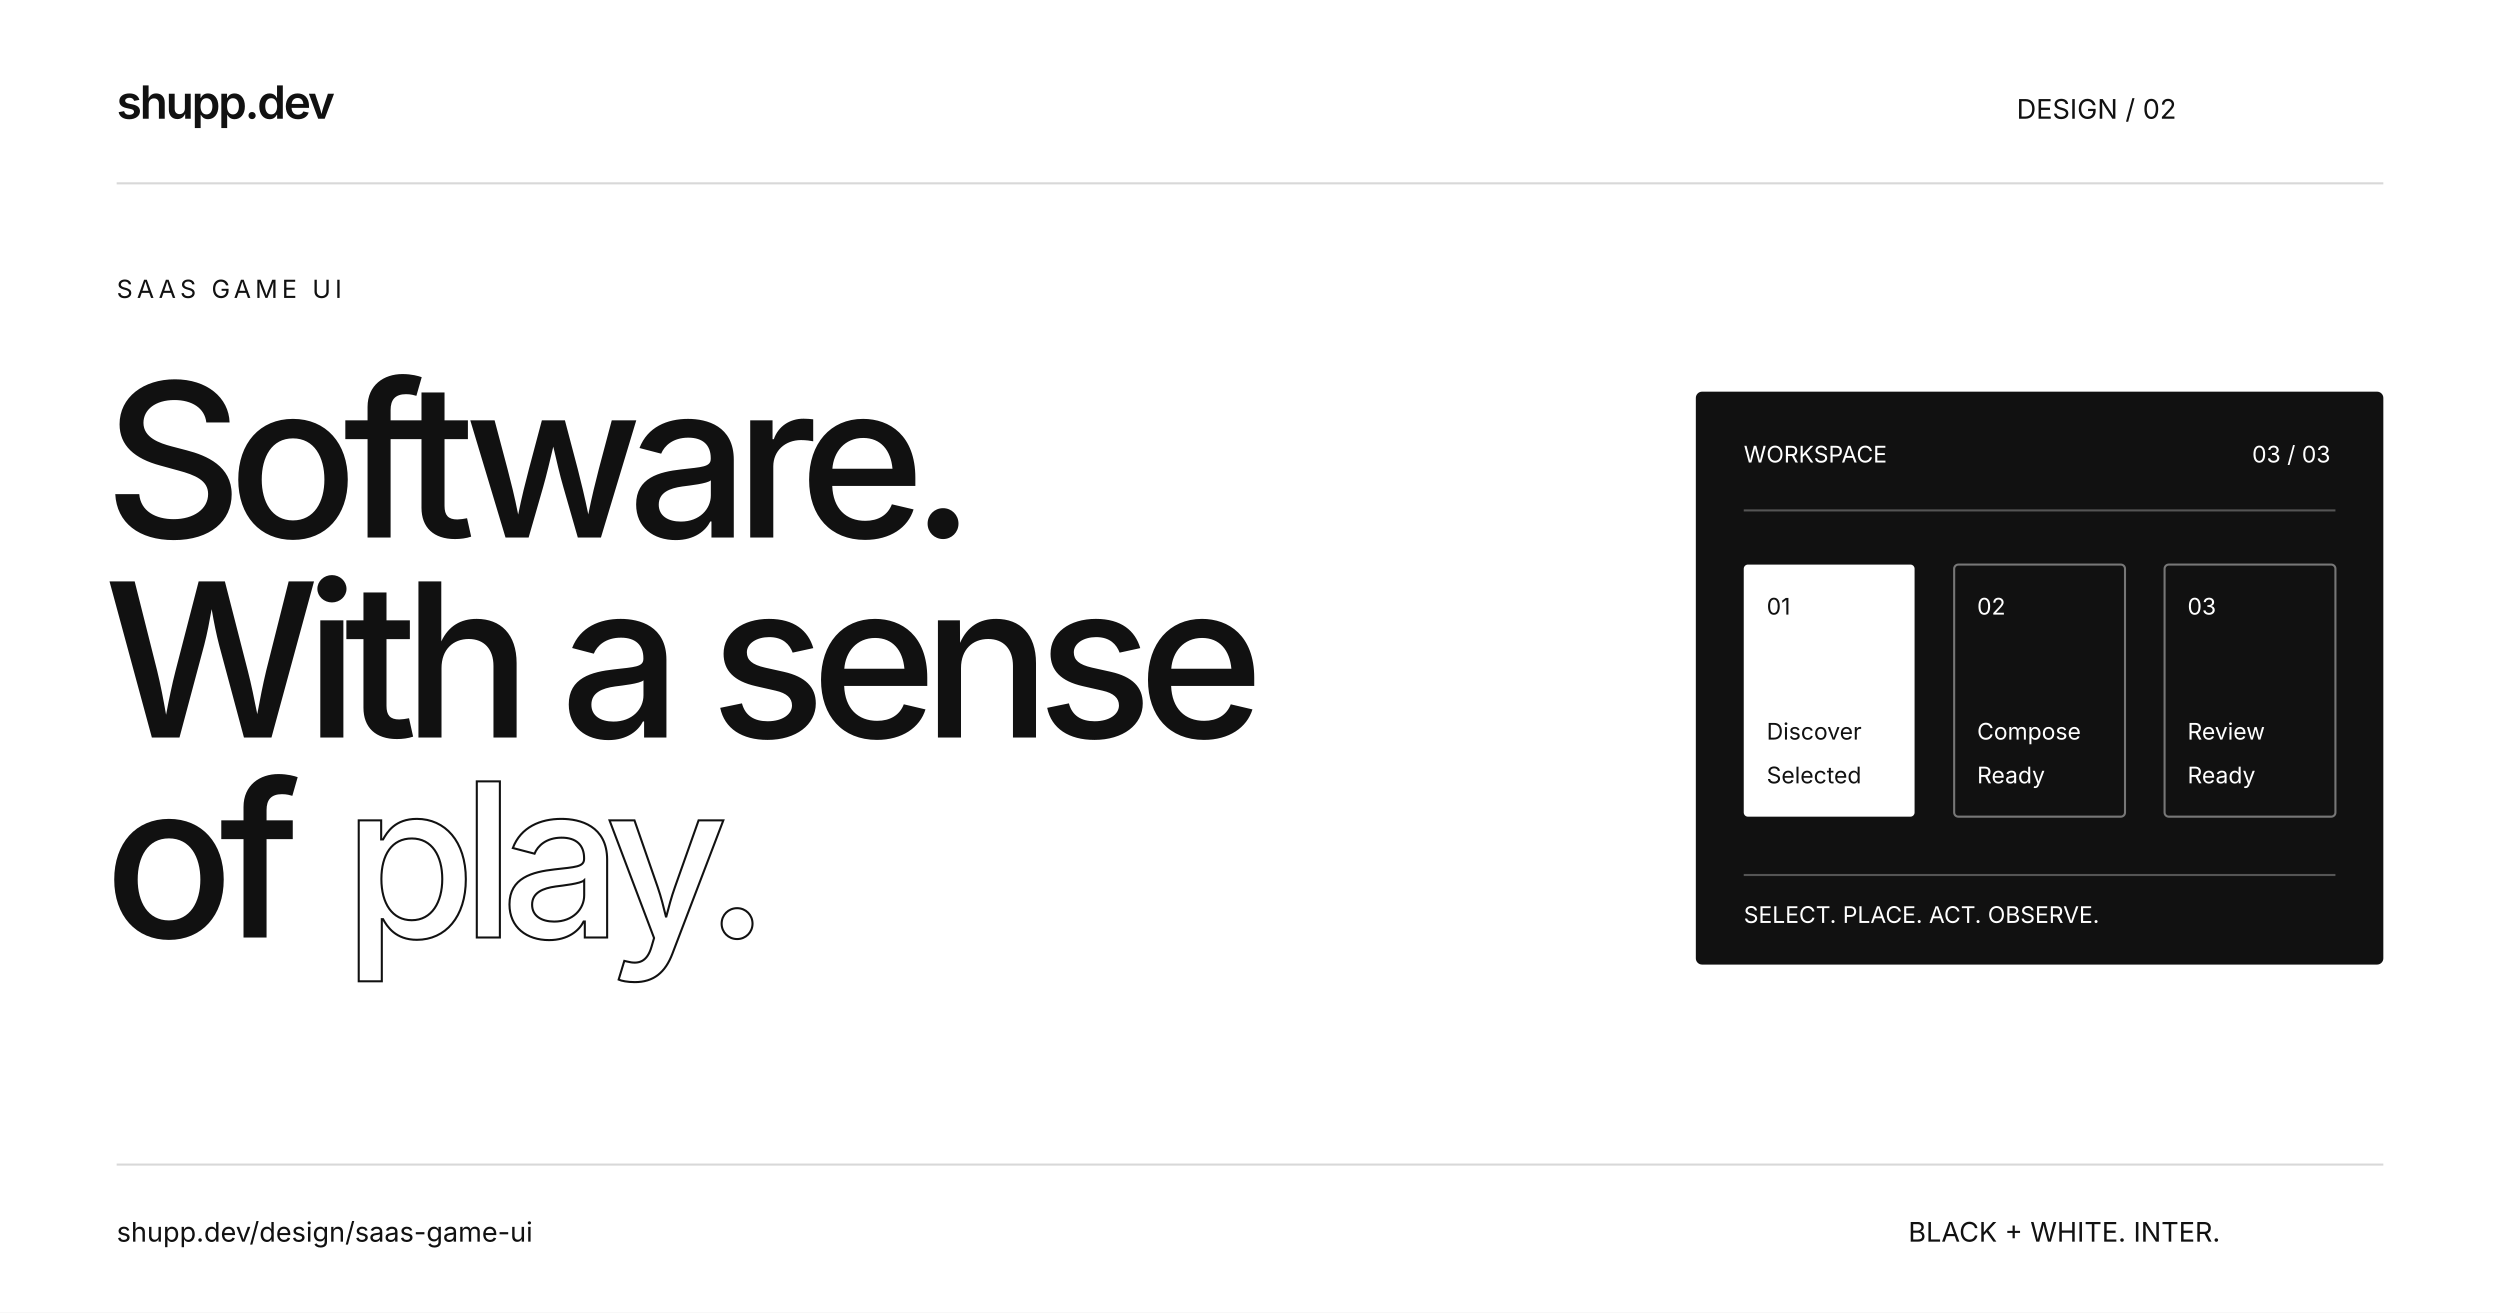
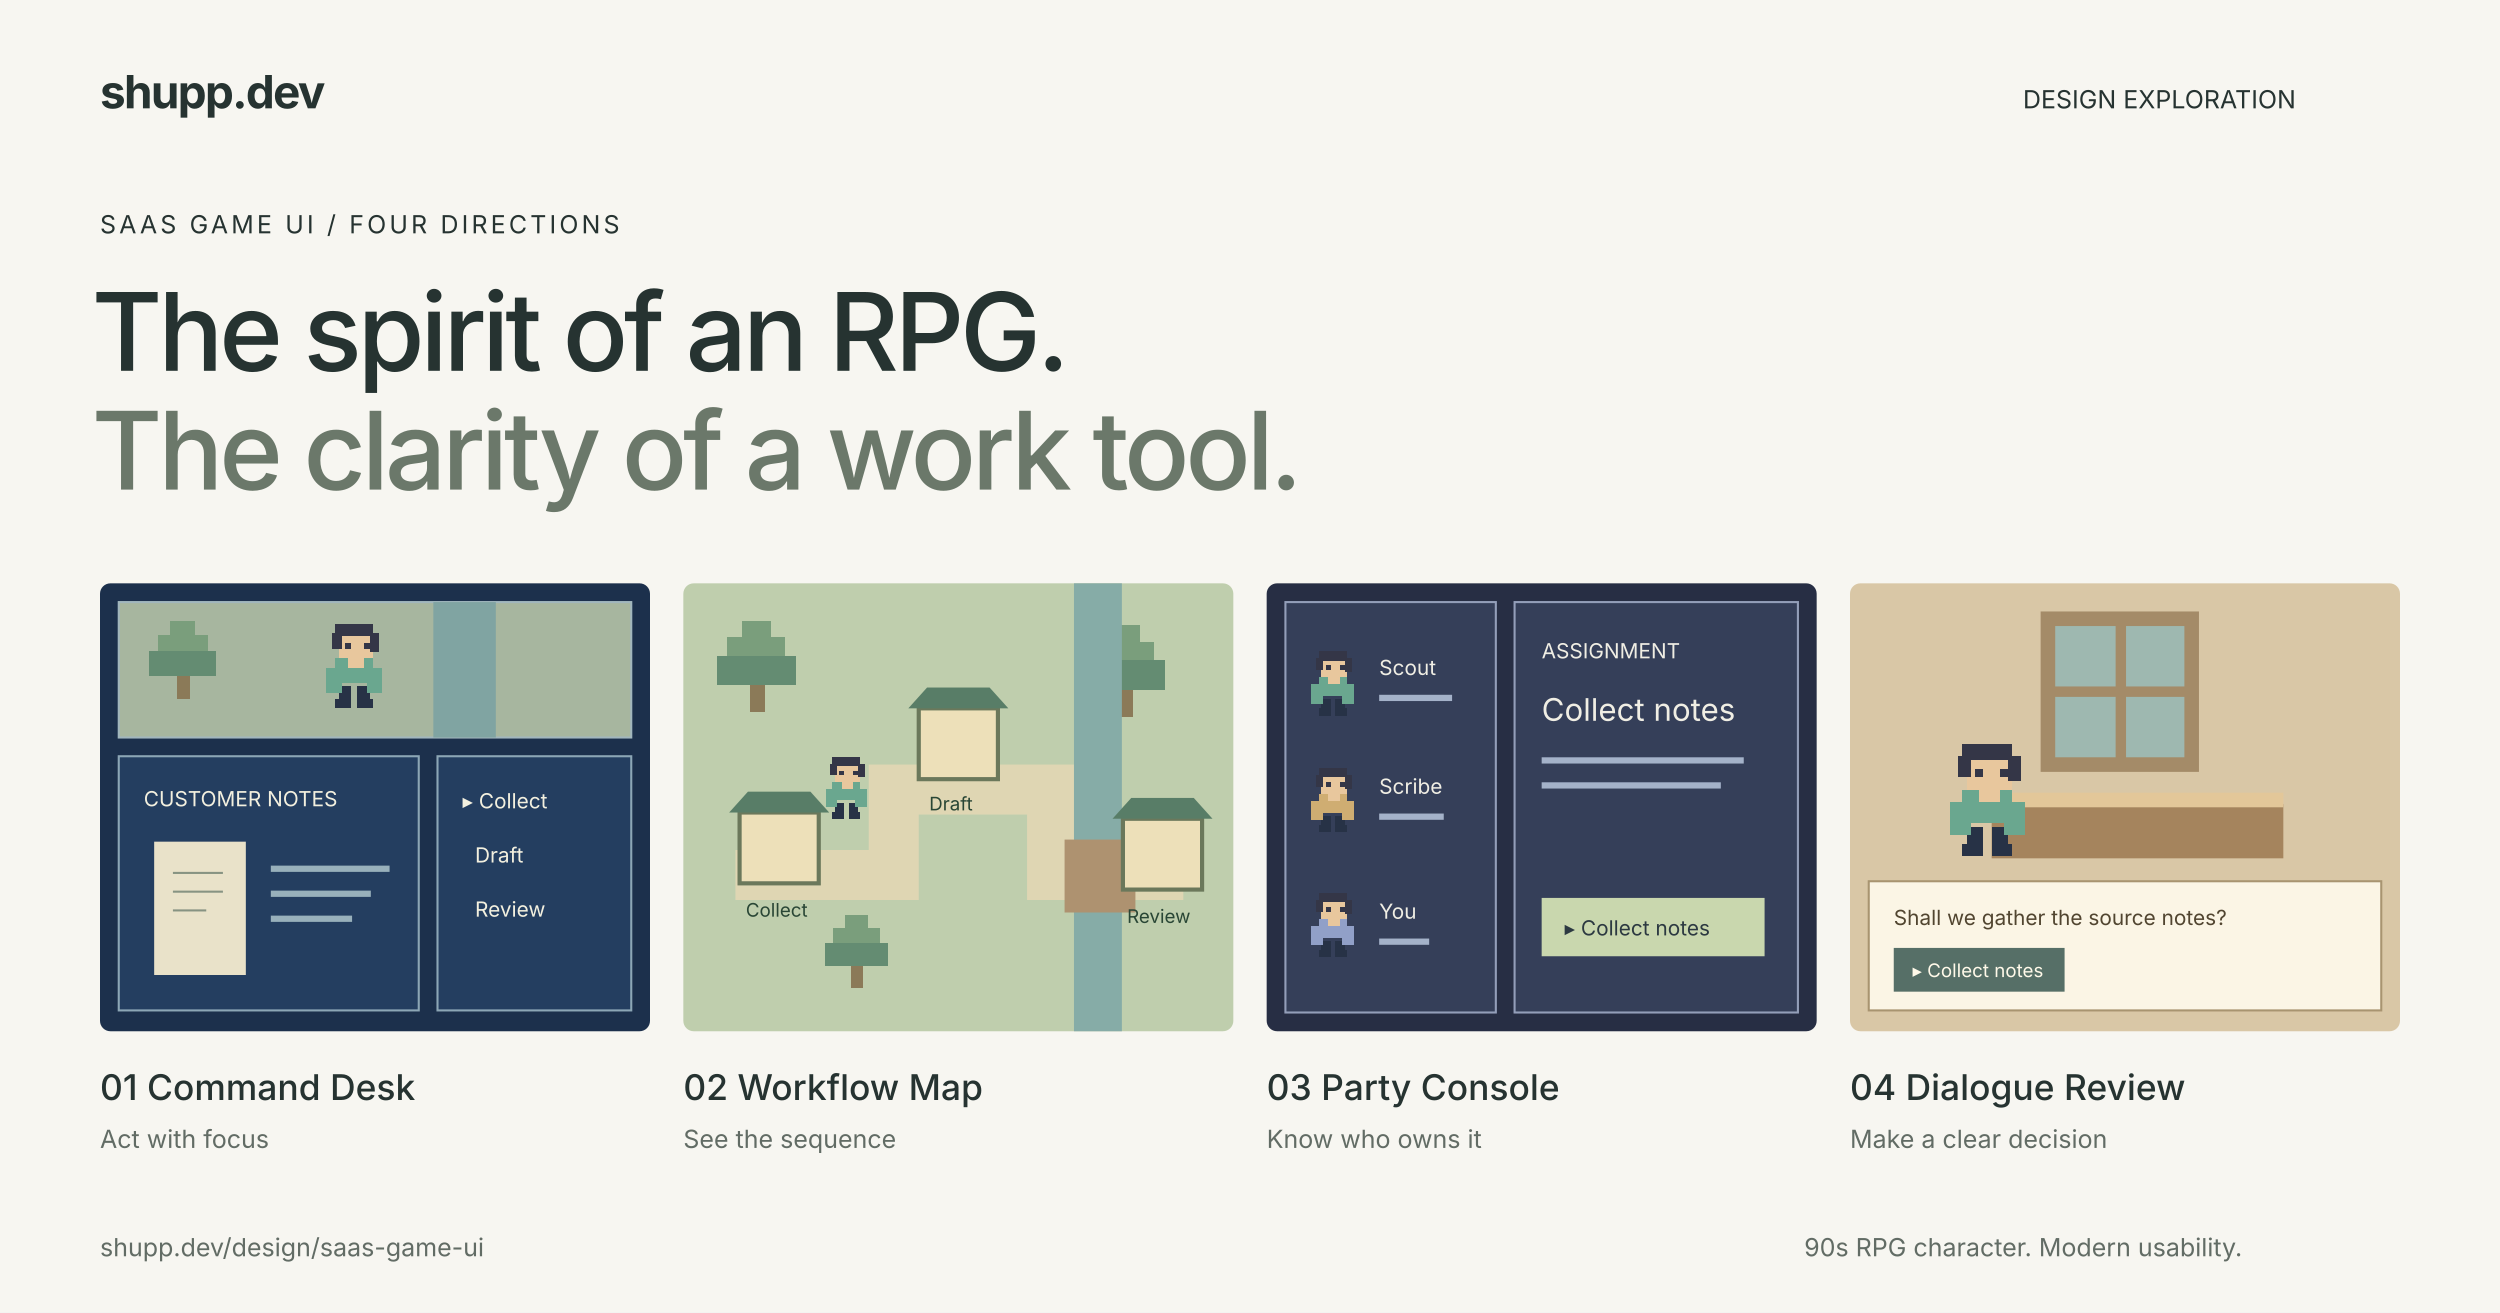
<svg xmlns="http://www.w3.org/2000/svg" width="1200" height="630" viewBox="0 0 1200 630" role="img" aria-labelledby="title desc">
  <style>@font-face{font-family:Inter;src:url('/saas-game-ui/fonts/inter-latin-variable.woff2') format('woff2');font-weight:100 900}text{font-family:Inter,Arial,sans-serif}</style>
-   <rect width="1200" height="630" fill="#fff" />
-   <g fill="#111">
-     <text x="56" y="57" font-size="22" font-weight="600" letter-spacing="-1">shupp.dev</text>
-     <text x="968" y="57" font-size="13">DESIGN / 02</text>
+   <defs>
+     <g id="actor" shape-rendering="crispEdges">
+       <path d="M7 23h4v7H6v-3h1zm6 0h4v4h1v3h-5z" fill="#273246" />
+       <path d="M6 14h12v3h3v8h-5v-3H8v3H3v-8h3z" fill="currentColor" />
+       <path d="M7 6h11v8H7zm3 8h5v3h-5z" fill="#e8c79d" />
+       <path d="M6 3h12v3h2v6h-3V7H8v4H5V6h1zM9 9h2v2H9zm6 0h2v2h-2z" fill="#343647" />
+     </g>
+     <g id="tree" shape-rendering="crispEdges">
+       <path d="M12 30h7v14h-7z" fill="#8b7a58" />
+       <path d="M8 0h14v8h7v9h5v14H-4V17H1V8h7z" fill="#648c72" />
+       <path d="M8 0h14v8h7v9H1V8h7z" fill="#7a9e7c" />
+     </g>
+   </defs>
+   <rect width="1200" height="630" fill="#f7f6f1" />
+   <g fill="#263331">
+     <text x="48" y="52" font-size="22" font-weight="650" letter-spacing="-.8">shupp.dev</text>
+     <text x="971" y="52" font-size="12">DESIGN EXPLORATION</text>
+     <text x="48" y="112" font-size="12" letter-spacing="1.5">SAAS GAME UI / FOUR DIRECTIONS</text>
+     <text x="44" y="178" font-size="52" font-weight="550" letter-spacing="-2">The spirit of an RPG.</text>
+     <text x="44" y="235" fill="#6b786a" font-size="52" font-weight="550" letter-spacing="-2">The clarity of a work tool.</text>
  </g>
-   <path d="M56 88H1144M56 559H1144" stroke="#d8d8d8" />
-   <g fill="#111">
-     <text x="56" y="143" font-size="12" letter-spacing="2">SAAS GAME UI</text>
-     <text x="50" y="258" font-size="103" font-weight="500" letter-spacing="-7">Software.</text>
-     <text x="50" y="354" font-size="103" font-weight="500" letter-spacing="-7">With a sense</text>
-     <text x="50" y="450" font-size="103" font-weight="500" letter-spacing="-7">of <tspan fill="#fff" stroke="#111" stroke-width="1">play.</tspan>
-     </text>
-     <text x="56" y="596" font-size="13">shupp.dev/design/saas-game-ui</text>
-     <text x="916" y="596" font-size="13">BLACK + WHITE. INTER.</text>
+   <g transform="translate(48 280)">
+     <rect width="264" height="215" rx="5" fill="#1c304c" />
+     <rect x="9" y="9" width="246" height="65" fill="#a7b69f" stroke="#a1b6bd" />
+     <use href="#tree" transform="translate(27 18) scale(.85)" />
+     <use href="#actor" transform="translate(104 15) scale(1.5)" color="#6aa78f" />
+     <path d="M175 9v65" stroke="#80a4a2" stroke-width="30" />
+     <rect x="9" y="83" width="144" height="122" fill="#243e60" stroke="#8ca6b5" />
+     <rect x="162" y="83" width="93" height="122" fill="#243e60" stroke="#8ca6b5" />
+     <g fill="#f3f0df" font-size="10">
+       <text x="21" y="107">CUSTOMER NOTES</text>
+       <text x="174" y="108">▸ Collect</text>
+       <text x="180" y="134">Draft</text>
+       <text x="180" y="160">Review</text>
+     </g>
+     <rect x="26" y="124" width="44" height="64" fill="#e9e2c9" />
+     <path d="M35 139h24m-24 9h24m-24 9h16" stroke="#879382" />
+     <path d="M82 137h57m-57 12h48m-48 12h39" stroke="#98b0bb" stroke-width="3" />
  </g>
-   <g transform="translate(814 188)">
-     <rect width="330" height="275" fill="#111" rx="3" />
-     <g fill="#fff" font-size="11">
-       <text x="23" y="34">WORKSPACE</text>
-       <text x="267" y="34">03 / 03</text>
+   <g transform="translate(328 280)">
+     <rect width="264" height="215" rx="5" fill="#bfcead" />
+     <use href="#tree" transform="translate(20 18)" />
+     <use href="#tree" transform="translate(197 20)" />
+     <use href="#tree" transform="translate(71 159) scale(.8)" />
+     <path d="M25 140h76V99h76v41h63" stroke="#dfd6b3" stroke-width="24" fill="none" />
+     <path d="M199 0v215" stroke="#86aca7" stroke-width="23" />
+     <path d="M183 123h34v35h-34" fill="#ae9270" />
+     <g fill="#ede0b9" stroke="#6b785b" stroke-width="2">
+       <rect x="27" y="110" width="38" height="34" />
+       <rect x="113" y="60" width="38" height="34" />
+       <rect x="211" y="113" width="38" height="34" />
    </g>
-     <path d="M23 57H307M23 232H307" stroke="#555" />
-     <rect x="23" y="83" width="82" height="121" fill="#fff" rx="2" />
-     <g fill="none" stroke="#777">
-       <rect x="124" y="83" width="82" height="121" rx="2" />
-       <rect x="225" y="83" width="82" height="121" rx="2" />
+     <g fill="#587d67">
+       <path d="M22 110l9-10h30l9 10zM108 60l9-10h30l9 10zM206 113l9-10h30l9 10z" />
    </g>
-     <g fill="#111" font-size="11">
-       <text x="34" y="107">01</text>
-       <text x="34" y="167">Discover</text>
-       <text x="34" y="188">Selected</text>
-     </g>
-     <g fill="#fff" font-size="11">
-       <text x="135" y="107">02</text>
-       <text x="135" y="167">Compose</text>
-       <text x="135" y="188">Ready</text>
-       <text x="236" y="107">03</text>
-       <text x="236" y="167">Review</text>
-       <text x="236" y="188">Ready</text>
-       <text x="23" y="255">SELECT. PLACE. ACT. OBSERVE.</text>
+     <use href="#actor" transform="translate(65 80) scale(1.1)" color="#6aa78f" />
+     <g font-size="9" fill="#294635">
+       <text x="30" y="160">Collect</text>
+       <text x="118" y="109">Draft</text>
+       <text x="213" y="163">Review</text>
    </g>
  </g>
+   <g transform="translate(608 280)">
+     <rect width="264" height="215" rx="5" fill="#272e44" />
+     <rect x="9" y="9" width="101" height="197" fill="#353f59" stroke="#939eb9" />
+     <rect x="119" y="9" width="136" height="197" fill="#353f59" stroke="#939eb9" />
+     <use href="#actor" transform="translate(18 29) scale(1.15)" color="#6aa78f" />
+     <use href="#actor" transform="translate(18 85) scale(1.15)" color="#cfad72" />
+     <use href="#actor" transform="translate(18 145) scale(1.15)" color="#91a0c8" />
+     <g font-size="10" fill="#f0eee4">
+       <text x="54" y="44">Scout</text>
+       <text x="54" y="101">Scribe</text>
+       <text x="54" y="161">You</text>
+       <text x="132" y="36">ASSIGNMENT</text>
+       <text x="132" y="66" font-size="15">Collect notes</text>
+     </g>
+     <g stroke="#a4b2c9" stroke-width="3">
+       <path d="M54 55h35m-35 57h31m-31 60h24M132 85h97m-97 12h86" />
+     </g>
+     <rect x="132" y="151" width="107" height="28" fill="#c9d7ae" />
+     <text x="143" y="169" font-size="10" fill="#2c3941">▸ Collect notes</text>
+   </g>
+   <g transform="translate(888 280)">
+     <rect width="264" height="215" rx="5" fill="#d9c7a6" />
+     <rect x="95" y="17" width="69" height="70" fill="#9eb8b0" stroke="#a48b68" stroke-width="7" />
+     <path d="M130 17v70M95 52h69" stroke="#a48b68" stroke-width="5" />
+     <path d="M68 106h140v26H68z" fill="#a5845d" />
+     <path d="M68 104h140" stroke="#e3c799" stroke-width="7" />
+     <use href="#actor" transform="translate(42 71) scale(2)" color="#6aa78f" />
+     <rect x="9" y="143" width="246" height="62" fill="#fbf5e5" stroke="#a89470" />
+     <text x="21" y="164" font-size="10" fill="#514530">Shall we gather the source notes?</text>
+     <rect x="21" y="175" width="82" height="21" fill="#566f67" />
+     <text x="30" y="189" font-size="9" fill="#fff9e9">▸ Collect notes</text>
+   </g>
+   <g fill="#263331" font-size="17" font-weight="550">
+     <text x="48" y="528">01 Command Desk</text>
+     <text x="328" y="528">02 Workflow Map</text>
+     <text x="608" y="528">03 Party Console</text>
+     <text x="888" y="528">04 Dialogue Review</text>
+   </g>
+   <g fill="#626c65" font-size="12">
+     <text x="48" y="551">Act with focus</text>
+     <text x="328" y="551">See the sequence</text>
+     <text x="608" y="551">Know who owns it</text>
+     <text x="888" y="551">Make a clear decision</text>
+     <text x="48" y="603">shupp.dev/design/saas-game-ui</text>
+     <text x="866" y="603">90s RPG character. Modern usability.</text>
+   </g>
</svg>
